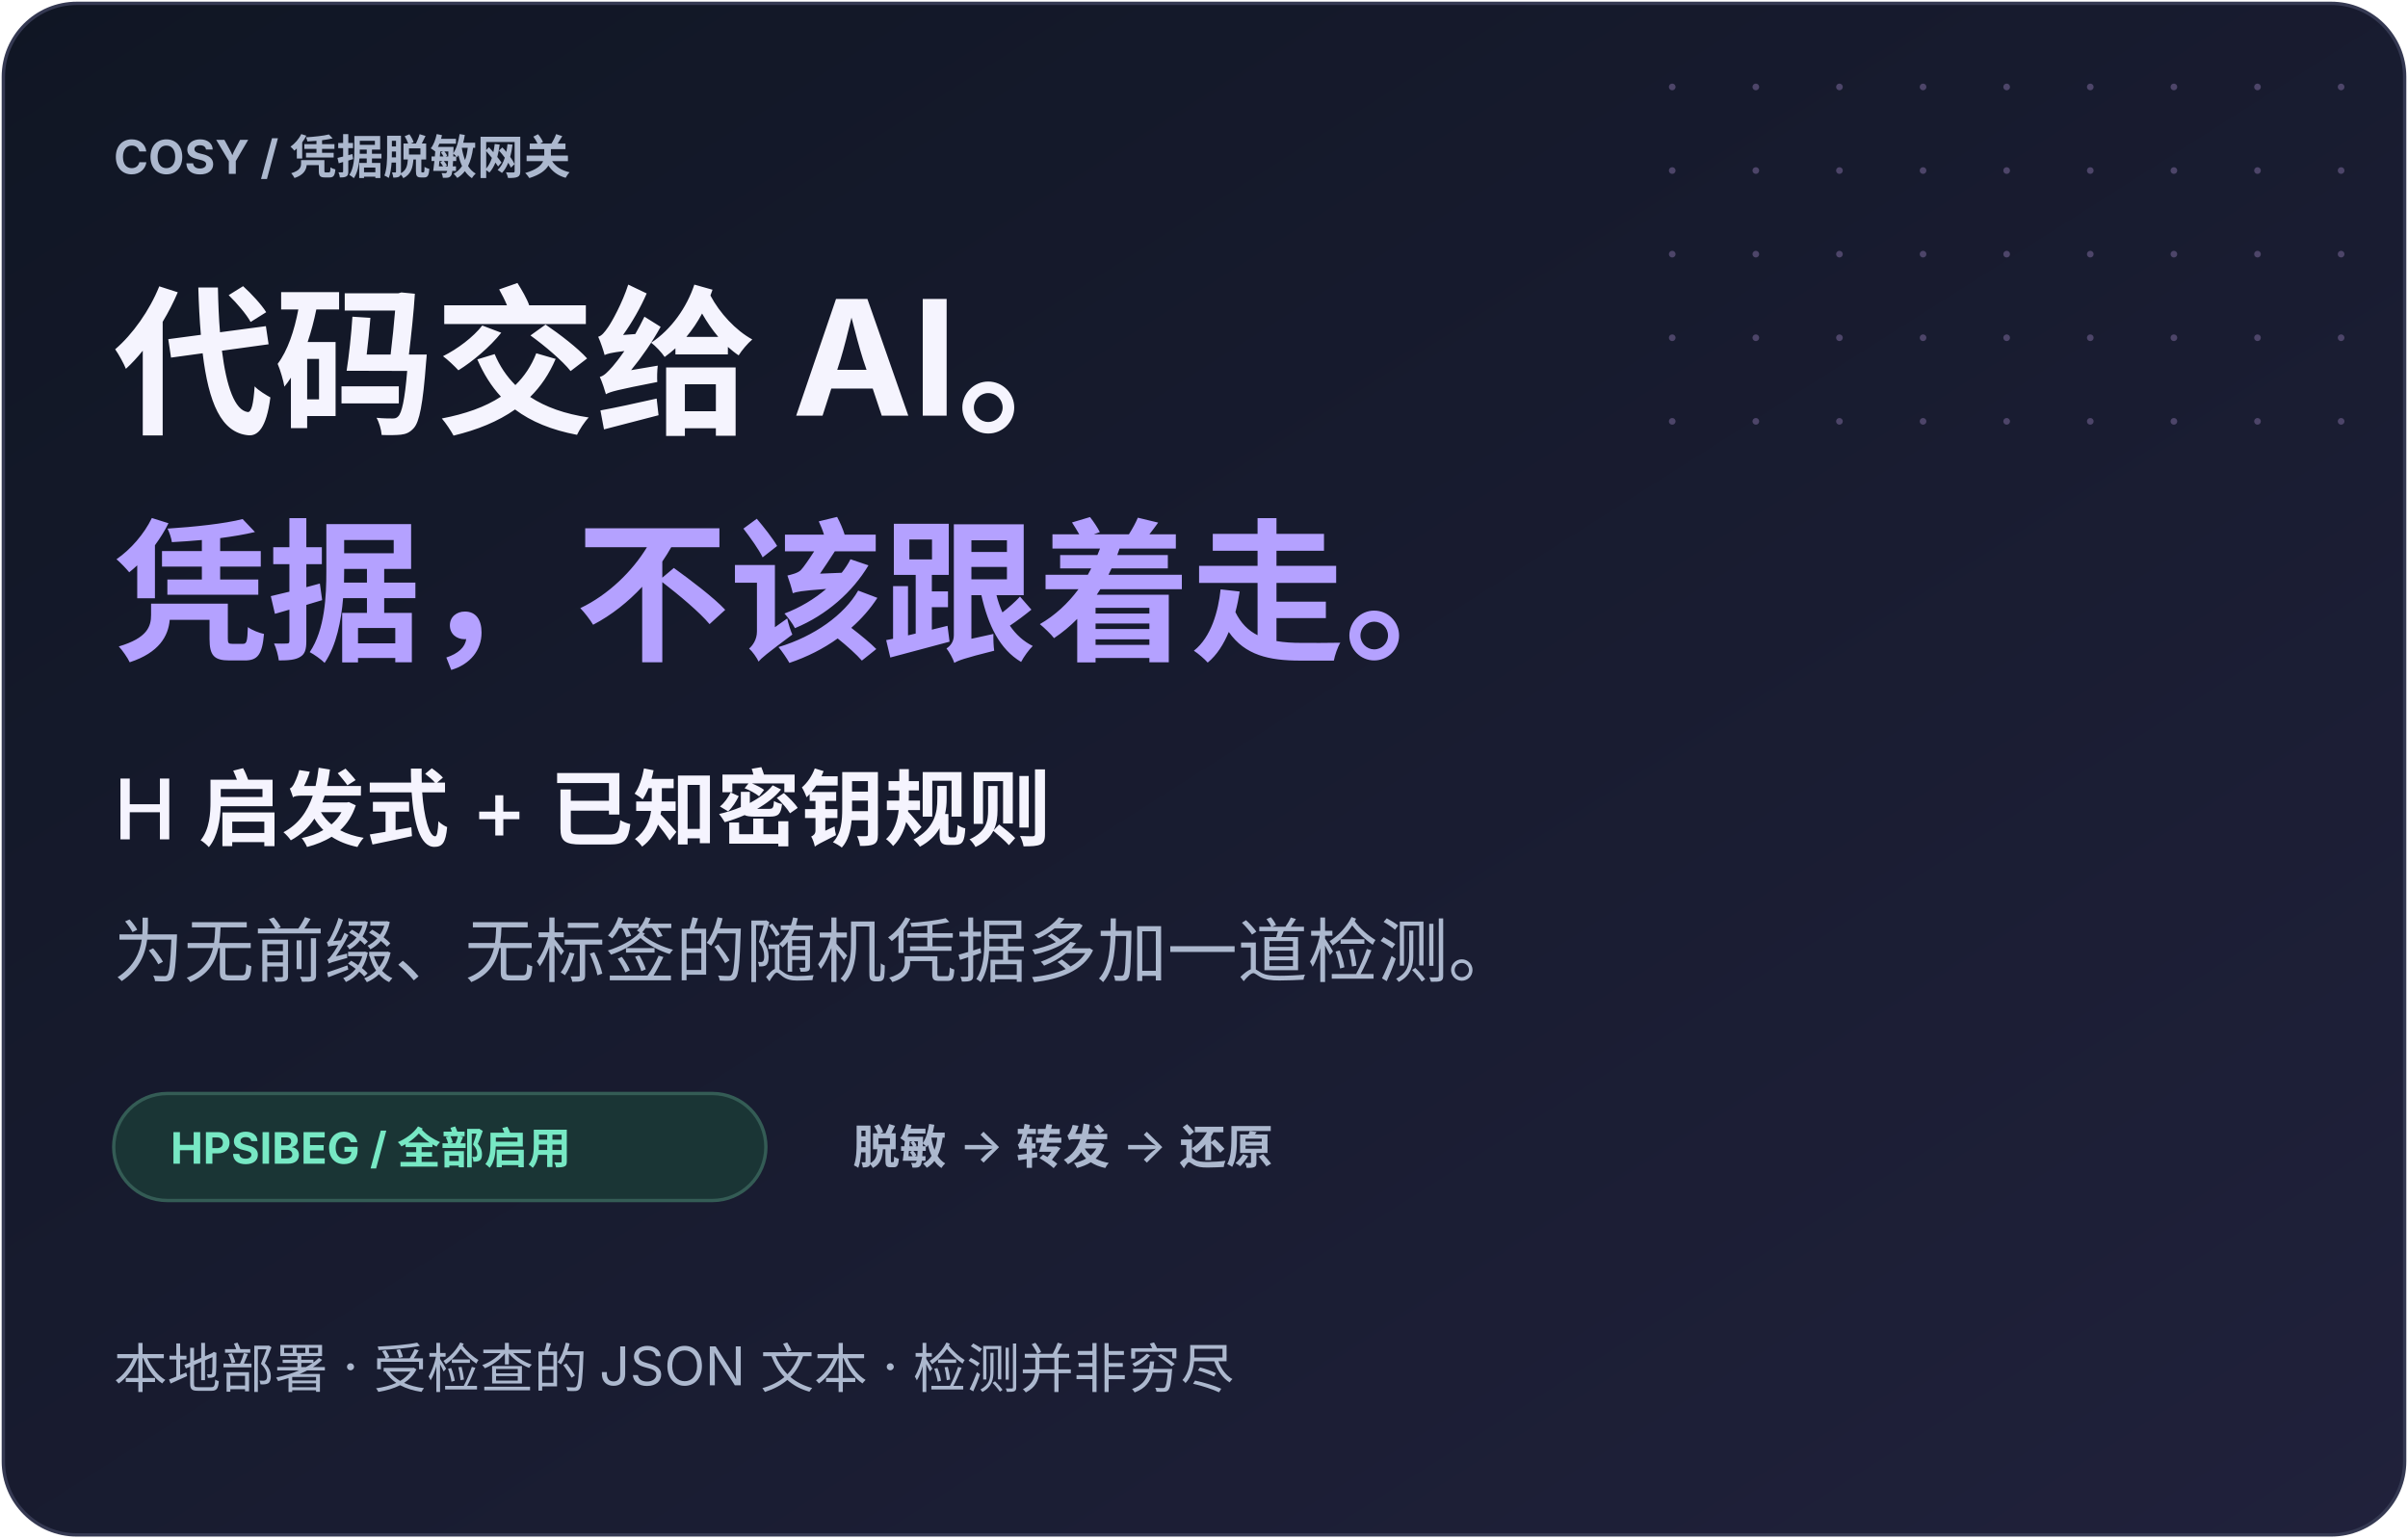
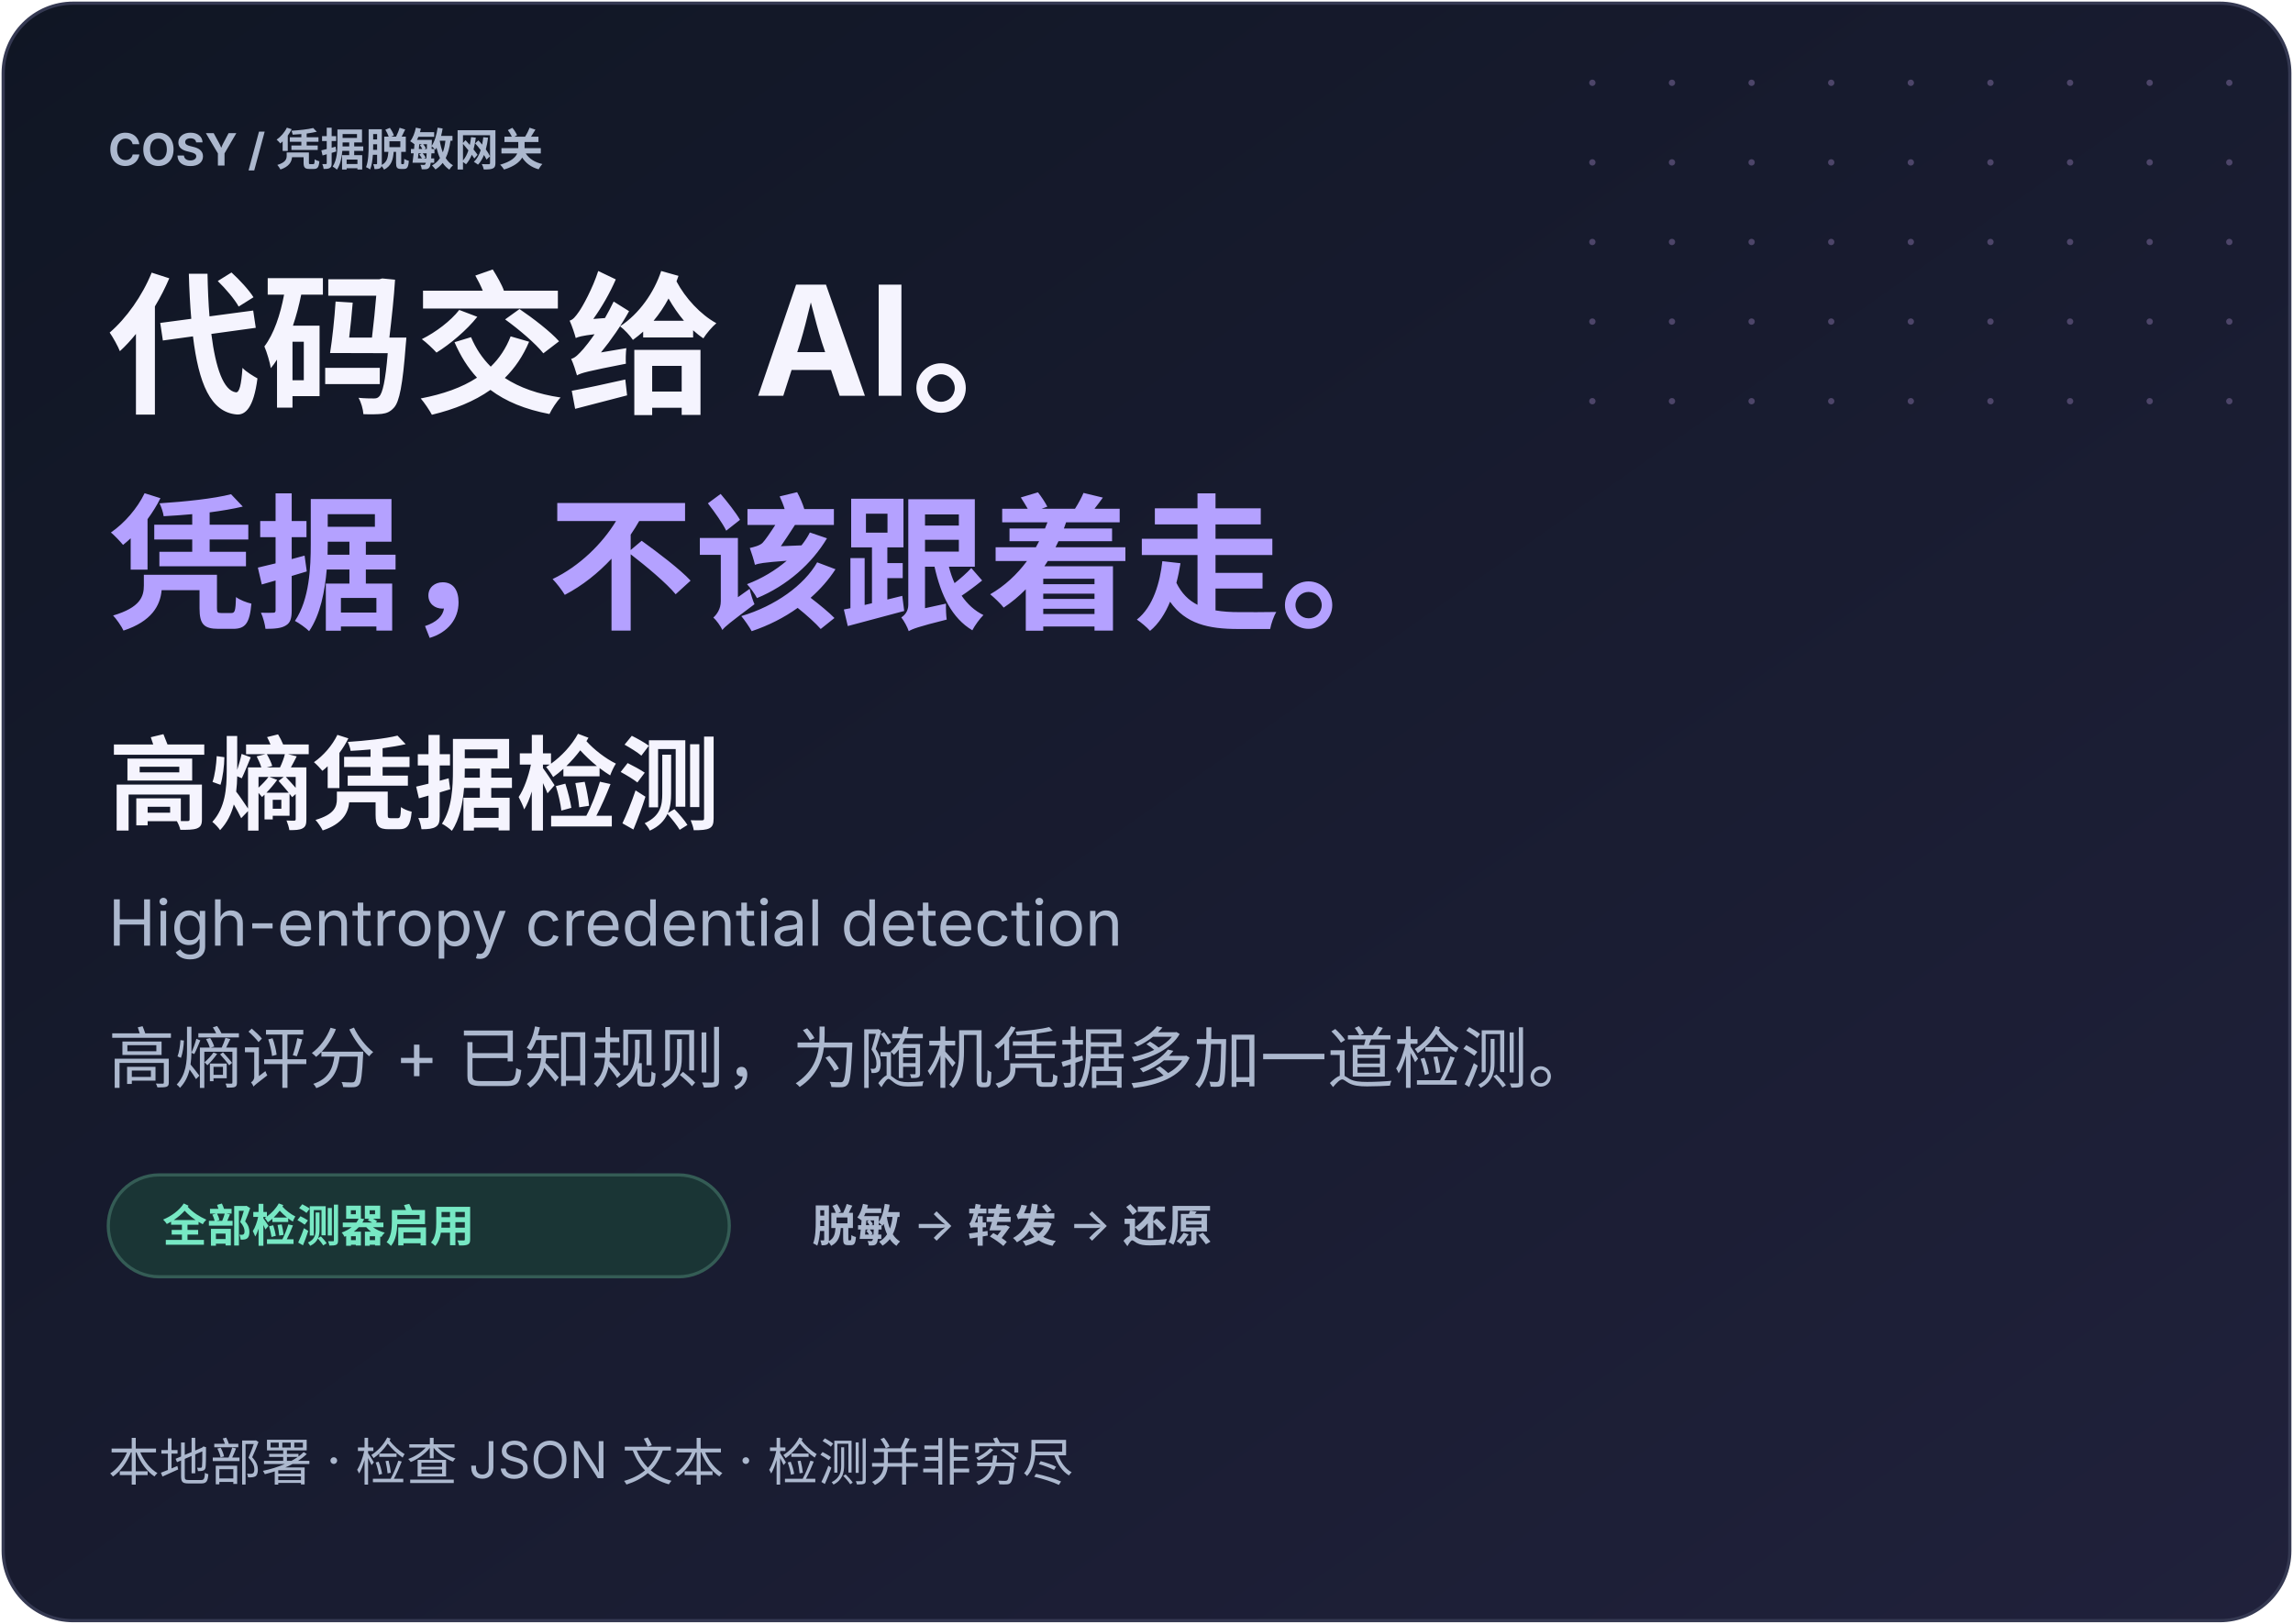
- <svg xmlns="http://www.w3.org/2000/svg" width="720" height="460" viewBox="0 0 720 460" role="img" aria-labelledby="title desc">
+ <svg xmlns="http://www.w3.org/2000/svg" width="720" height="510" viewBox="0 0 720 510" role="img" aria-labelledby="title desc">
  <defs>
    <linearGradient id="bg" x2="1" y2="1">
      <stop stop-color="#101624" />
      <stop offset="1" stop-color="#20213B" />
    </linearGradient>
-     <linearGradient id="accent">
-       <stop stop-color="#B4A1FF" />
-       <stop offset="1" stop-color="#77E8C4" />
-     </linearGradient>
  </defs>
-   <rect x="1" y="1" width="718" height="458" rx="22" fill="url(#bg)" stroke="#353952" />
+   <rect x="1" y="1" width="718" height="508" rx="22" fill="url(#bg)" stroke="#353952" />
  <circle cx="500" cy="26" r="1" fill="#4D4569" />
  <circle cx="500" cy="51" r="1" fill="#4D4569" />
  <circle cx="500" cy="76" r="1" fill="#4D4569" />
  <circle cx="500" cy="101" r="1" fill="#4D4569" />
  <circle cx="500" cy="126" r="1" fill="#4D4569" />
  <circle cx="525" cy="26" r="1" fill="#4D4569" />
  <circle cx="525" cy="51" r="1" fill="#4D4569" />
  <circle cx="525" cy="76" r="1" fill="#4D4569" />
  <circle cx="525" cy="101" r="1" fill="#4D4569" />
  <circle cx="525" cy="126" r="1" fill="#4D4569" />
  <circle cx="550" cy="26" r="1" fill="#4D4569" />
  <circle cx="550" cy="51" r="1" fill="#4D4569" />
  <circle cx="550" cy="76" r="1" fill="#4D4569" />
  <circle cx="550" cy="101" r="1" fill="#4D4569" />
  <circle cx="550" cy="126" r="1" fill="#4D4569" />
  <circle cx="575" cy="26" r="1" fill="#4D4569" />
  <circle cx="575" cy="51" r="1" fill="#4D4569" />
  <circle cx="575" cy="76" r="1" fill="#4D4569" />
  <circle cx="575" cy="101" r="1" fill="#4D4569" />
  <circle cx="575" cy="126" r="1" fill="#4D4569" />
  <circle cx="600" cy="26" r="1" fill="#4D4569" />
  <circle cx="600" cy="51" r="1" fill="#4D4569" />
  <circle cx="600" cy="76" r="1" fill="#4D4569" />
  <circle cx="600" cy="101" r="1" fill="#4D4569" />
  <circle cx="600" cy="126" r="1" fill="#4D4569" />
  <circle cx="625" cy="26" r="1" fill="#4D4569" />
  <circle cx="625" cy="51" r="1" fill="#4D4569" />
  <circle cx="625" cy="76" r="1" fill="#4D4569" />
  <circle cx="625" cy="101" r="1" fill="#4D4569" />
  <circle cx="625" cy="126" r="1" fill="#4D4569" />
  <circle cx="650" cy="26" r="1" fill="#4D4569" />
  <circle cx="650" cy="51" r="1" fill="#4D4569" />
  <circle cx="650" cy="76" r="1" fill="#4D4569" />
  <circle cx="650" cy="101" r="1" fill="#4D4569" />
  <circle cx="650" cy="126" r="1" fill="#4D4569" />
  <circle cx="675" cy="26" r="1" fill="#4D4569" />
  <circle cx="675" cy="51" r="1" fill="#4D4569" />
  <circle cx="675" cy="76" r="1" fill="#4D4569" />
  <circle cx="675" cy="101" r="1" fill="#4D4569" />
  <circle cx="675" cy="126" r="1" fill="#4D4569" />
  <circle cx="700" cy="26" r="1" fill="#4D4569" />
  <circle cx="700" cy="51" r="1" fill="#4D4569" />
  <circle cx="700" cy="76" r="1" fill="#4D4569" />
  <circle cx="700" cy="101" r="1" fill="#4D4569" />
  <circle cx="700" cy="126" r="1" fill="#4D4569" />
  <text x="34" y="52" font-family="Inter, system-ui, -apple-system, Segoe UI, Noto Sans CJK SC, sans-serif" font-size="14" fill="#ACB8CE" font-weight="650" text-anchor="start">COSY / 凭据脱敏网关</text>
  <text x="34" y="126" font-family="Inter, system-ui, -apple-system, Segoe UI, Noto Sans CJK SC, sans-serif" font-size="48" fill="#F5F4FE" font-weight="750" text-anchor="start">代码交给 AI。</text>
  <text x="34" y="194" font-family="Inter, system-ui, -apple-system, Segoe UI, Noto Sans CJK SC, sans-serif" font-size="46" fill="#B4A1FF" font-weight="750" text-anchor="start">凭据，不该跟着走。</text>
-   <text x="34" y="251" font-family="Inter, system-ui, -apple-system, Segoe UI, Noto Sans CJK SC, sans-serif" font-size="25" fill="#F5F4FE" font-weight="550" text-anchor="start">H 启发式 + 已知密钥规则</text>
-   <text x="34" y="292" font-family="Inter, system-ui, -apple-system, Segoe UI, Noto Sans CJK SC, sans-serif" font-size="21" fill="#ACB8CE" font-weight="400" text-anchor="start">为无前缀、无标签的随机凭据多加一道检测。</text>
-   <text x="34" y="415" font-family="Inter, system-ui, -apple-system, Segoe UI, Noto Sans CJK SC, sans-serif" font-size="16" fill="#ACB8CE" font-weight="400" text-anchor="start">本地部署 · 受检查的 JSON 文本 · 检测并非穷尽</text>
-   <rect x="34" y="327" width="195" height="32" rx="16" fill="#1A3535" stroke="#345C55" />
-   <text x="51" y="348" font-family="Inter, system-ui, -apple-system, Segoe UI, Noto Sans CJK SC, sans-serif" font-size="13" fill="#77E8C4" font-weight="650" text-anchor="start">HPSIBEG / 全部启用</text>
-   <text x="255" y="348" font-family="Inter, system-ui, -apple-system, Segoe UI, Noto Sans CJK SC, sans-serif" font-size="14" fill="#ACB8CE" font-weight="550" text-anchor="start">脱敏 → 转发 → 还原</text>
+   <text x="34" y="258" font-family="Inter, system-ui, -apple-system, Segoe UI, Noto Sans CJK SC, sans-serif" font-size="32" fill="#F5F4FE" font-weight="650" text-anchor="start">高熵凭据检测</text>
+   <text x="34" y="297" font-family="Inter, system-ui, -apple-system, Segoe UI, Noto Sans CJK SC, sans-serif" font-size="20" fill="#ACB8CE" font-weight="400" text-anchor="start">High-entropy credential detection</text>
+   <text x="34" y="340" font-family="Inter, system-ui, -apple-system, Segoe UI, Noto Sans CJK SC, sans-serif" font-size="21" fill="#ACB8CE" font-weight="400" text-anchor="start">高熵评分 + 已知规则，为随机凭据多加一道检测。</text>
+   <rect x="34" y="369" width="195" height="32" rx="16" fill="#1A3535" stroke="#345C55" />
+   <text x="51" y="390" font-family="Inter, system-ui, -apple-system, Segoe UI, Noto Sans CJK SC, sans-serif" font-size="14" fill="#77E8C4" font-weight="650" text-anchor="start">全部检测器启用</text>
+   <text x="255" y="390" font-family="Inter, system-ui, -apple-system, Segoe UI, Noto Sans CJK SC, sans-serif" font-size="14" fill="#ACB8CE" font-weight="550" text-anchor="start">脱敏 → 转发 → 还原</text>
+   <text x="34" y="465" font-family="Inter, system-ui, -apple-system, Segoe UI, Noto Sans CJK SC, sans-serif" font-size="16" fill="#ACB8CE" font-weight="400" text-anchor="start">本地部署 · 检查 JSON 文本 · 检测并非穷尽</text>
</svg>
